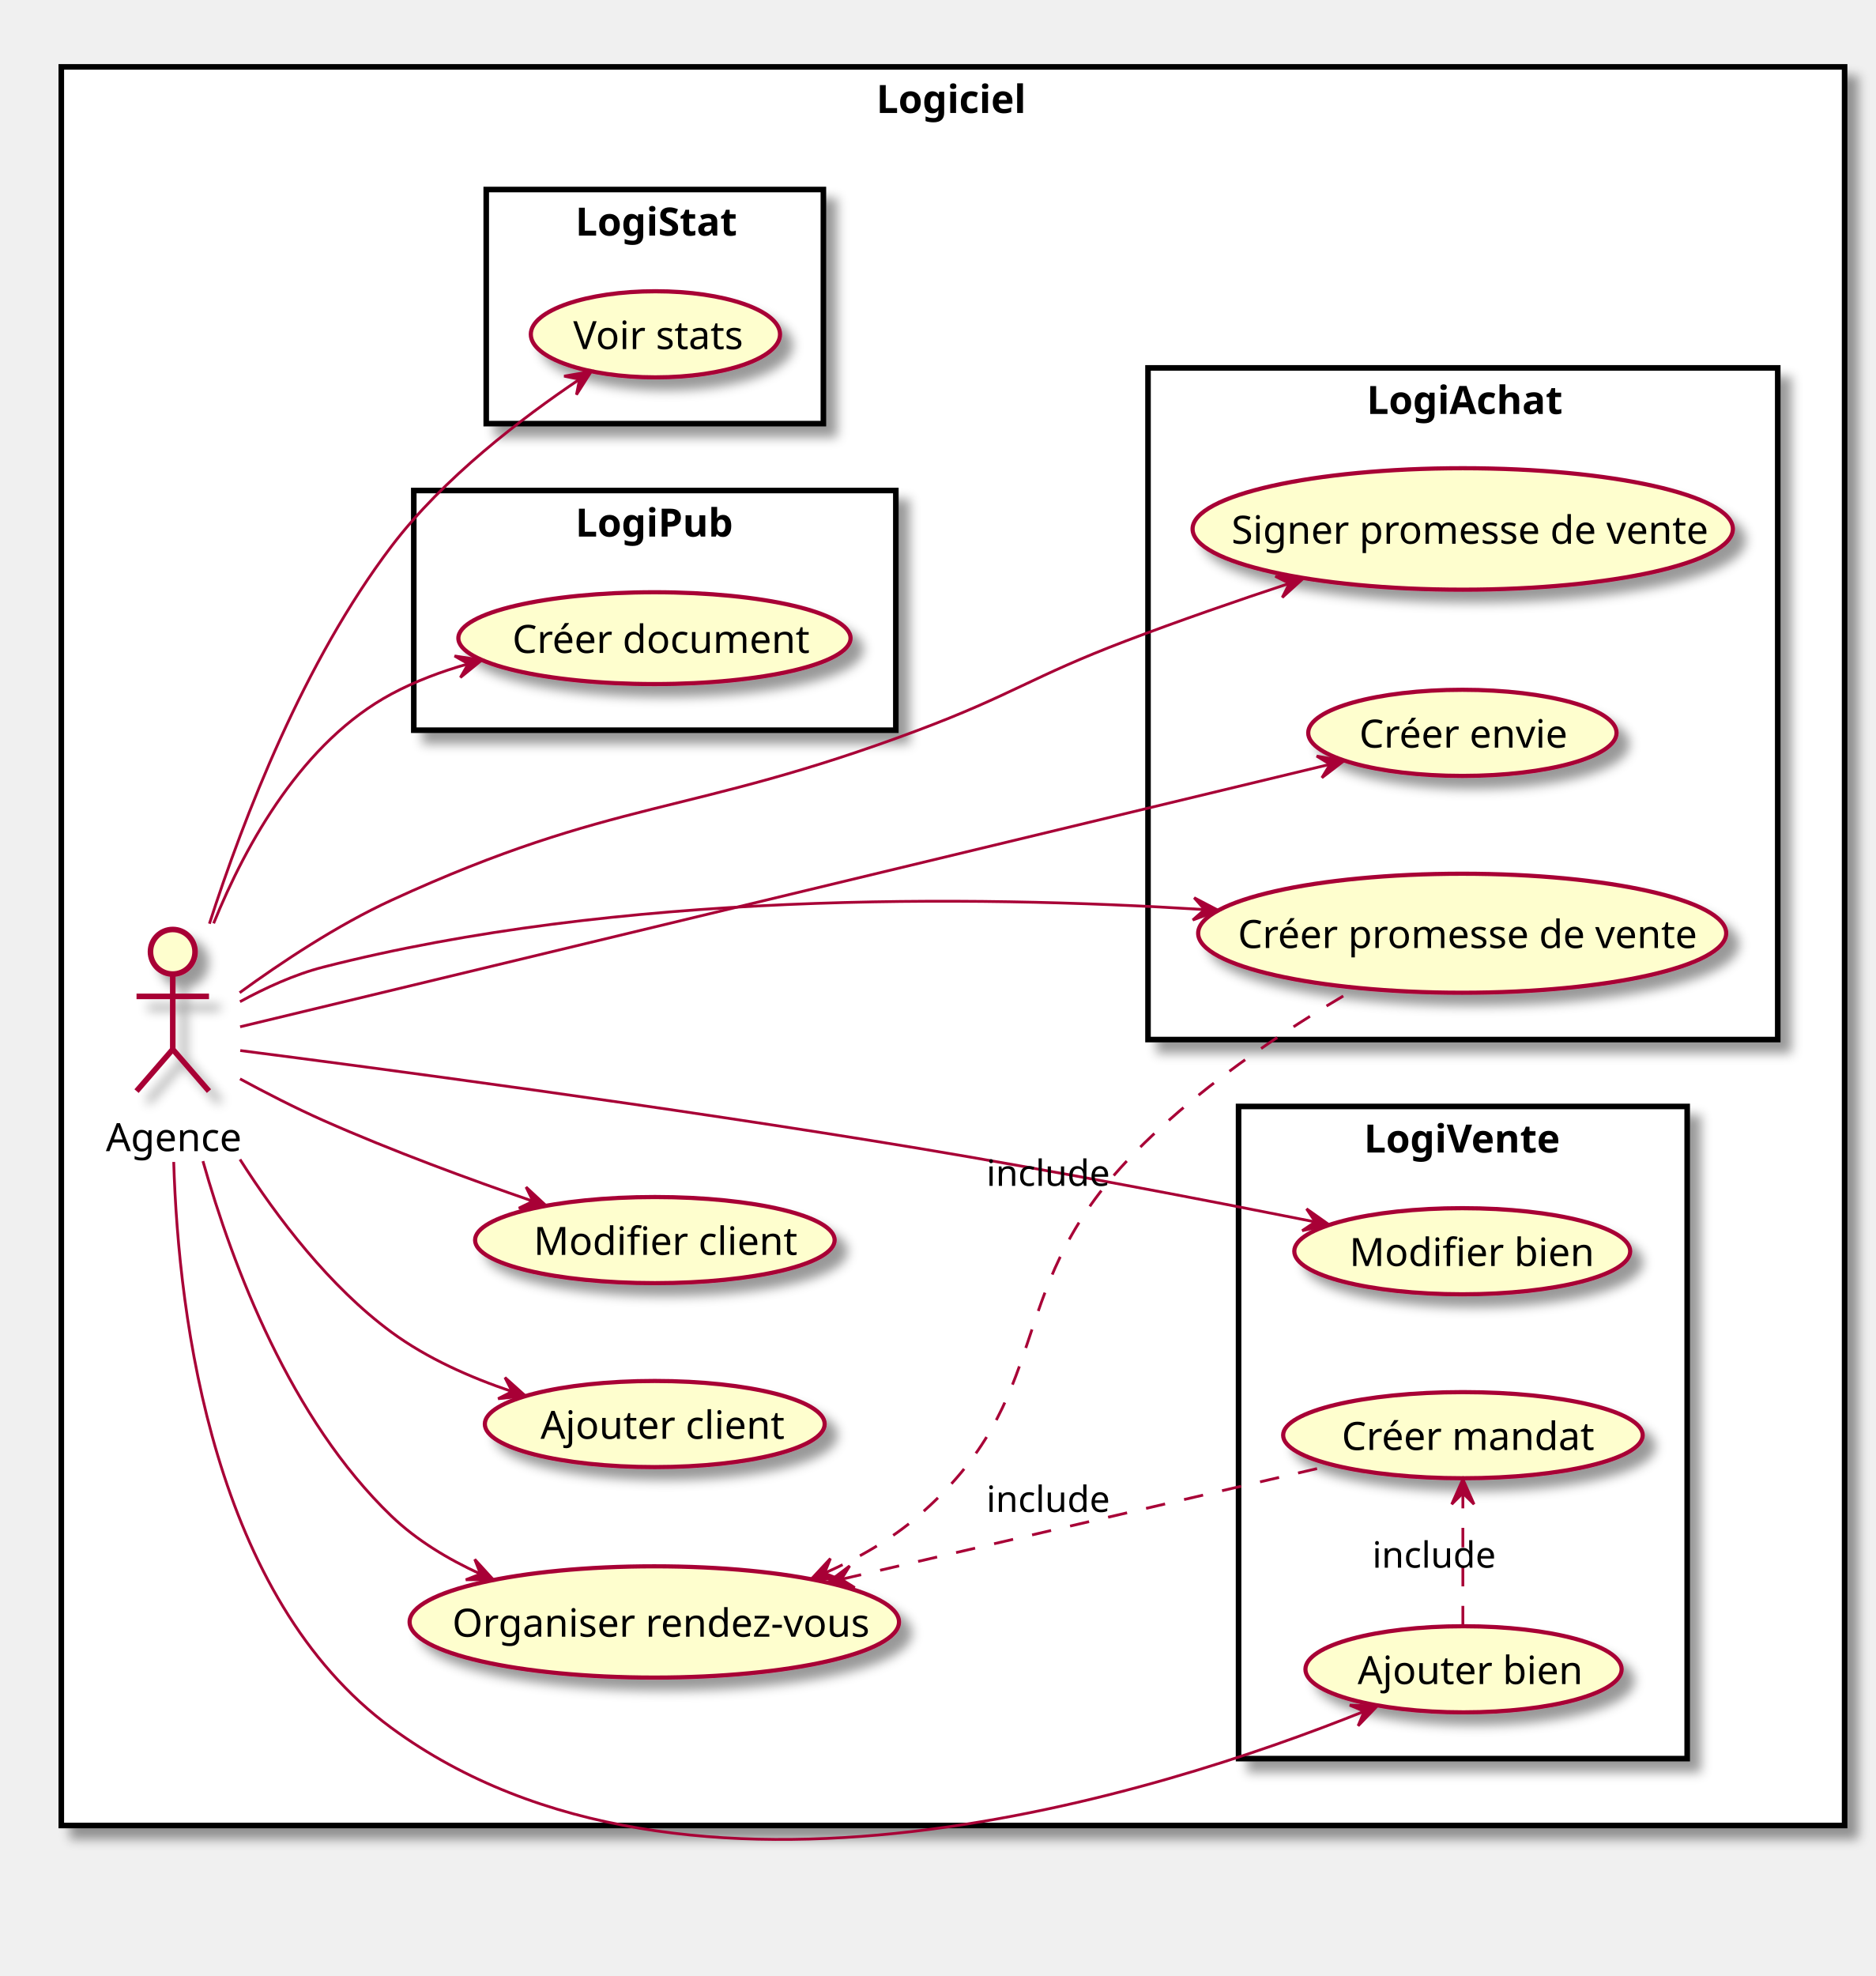
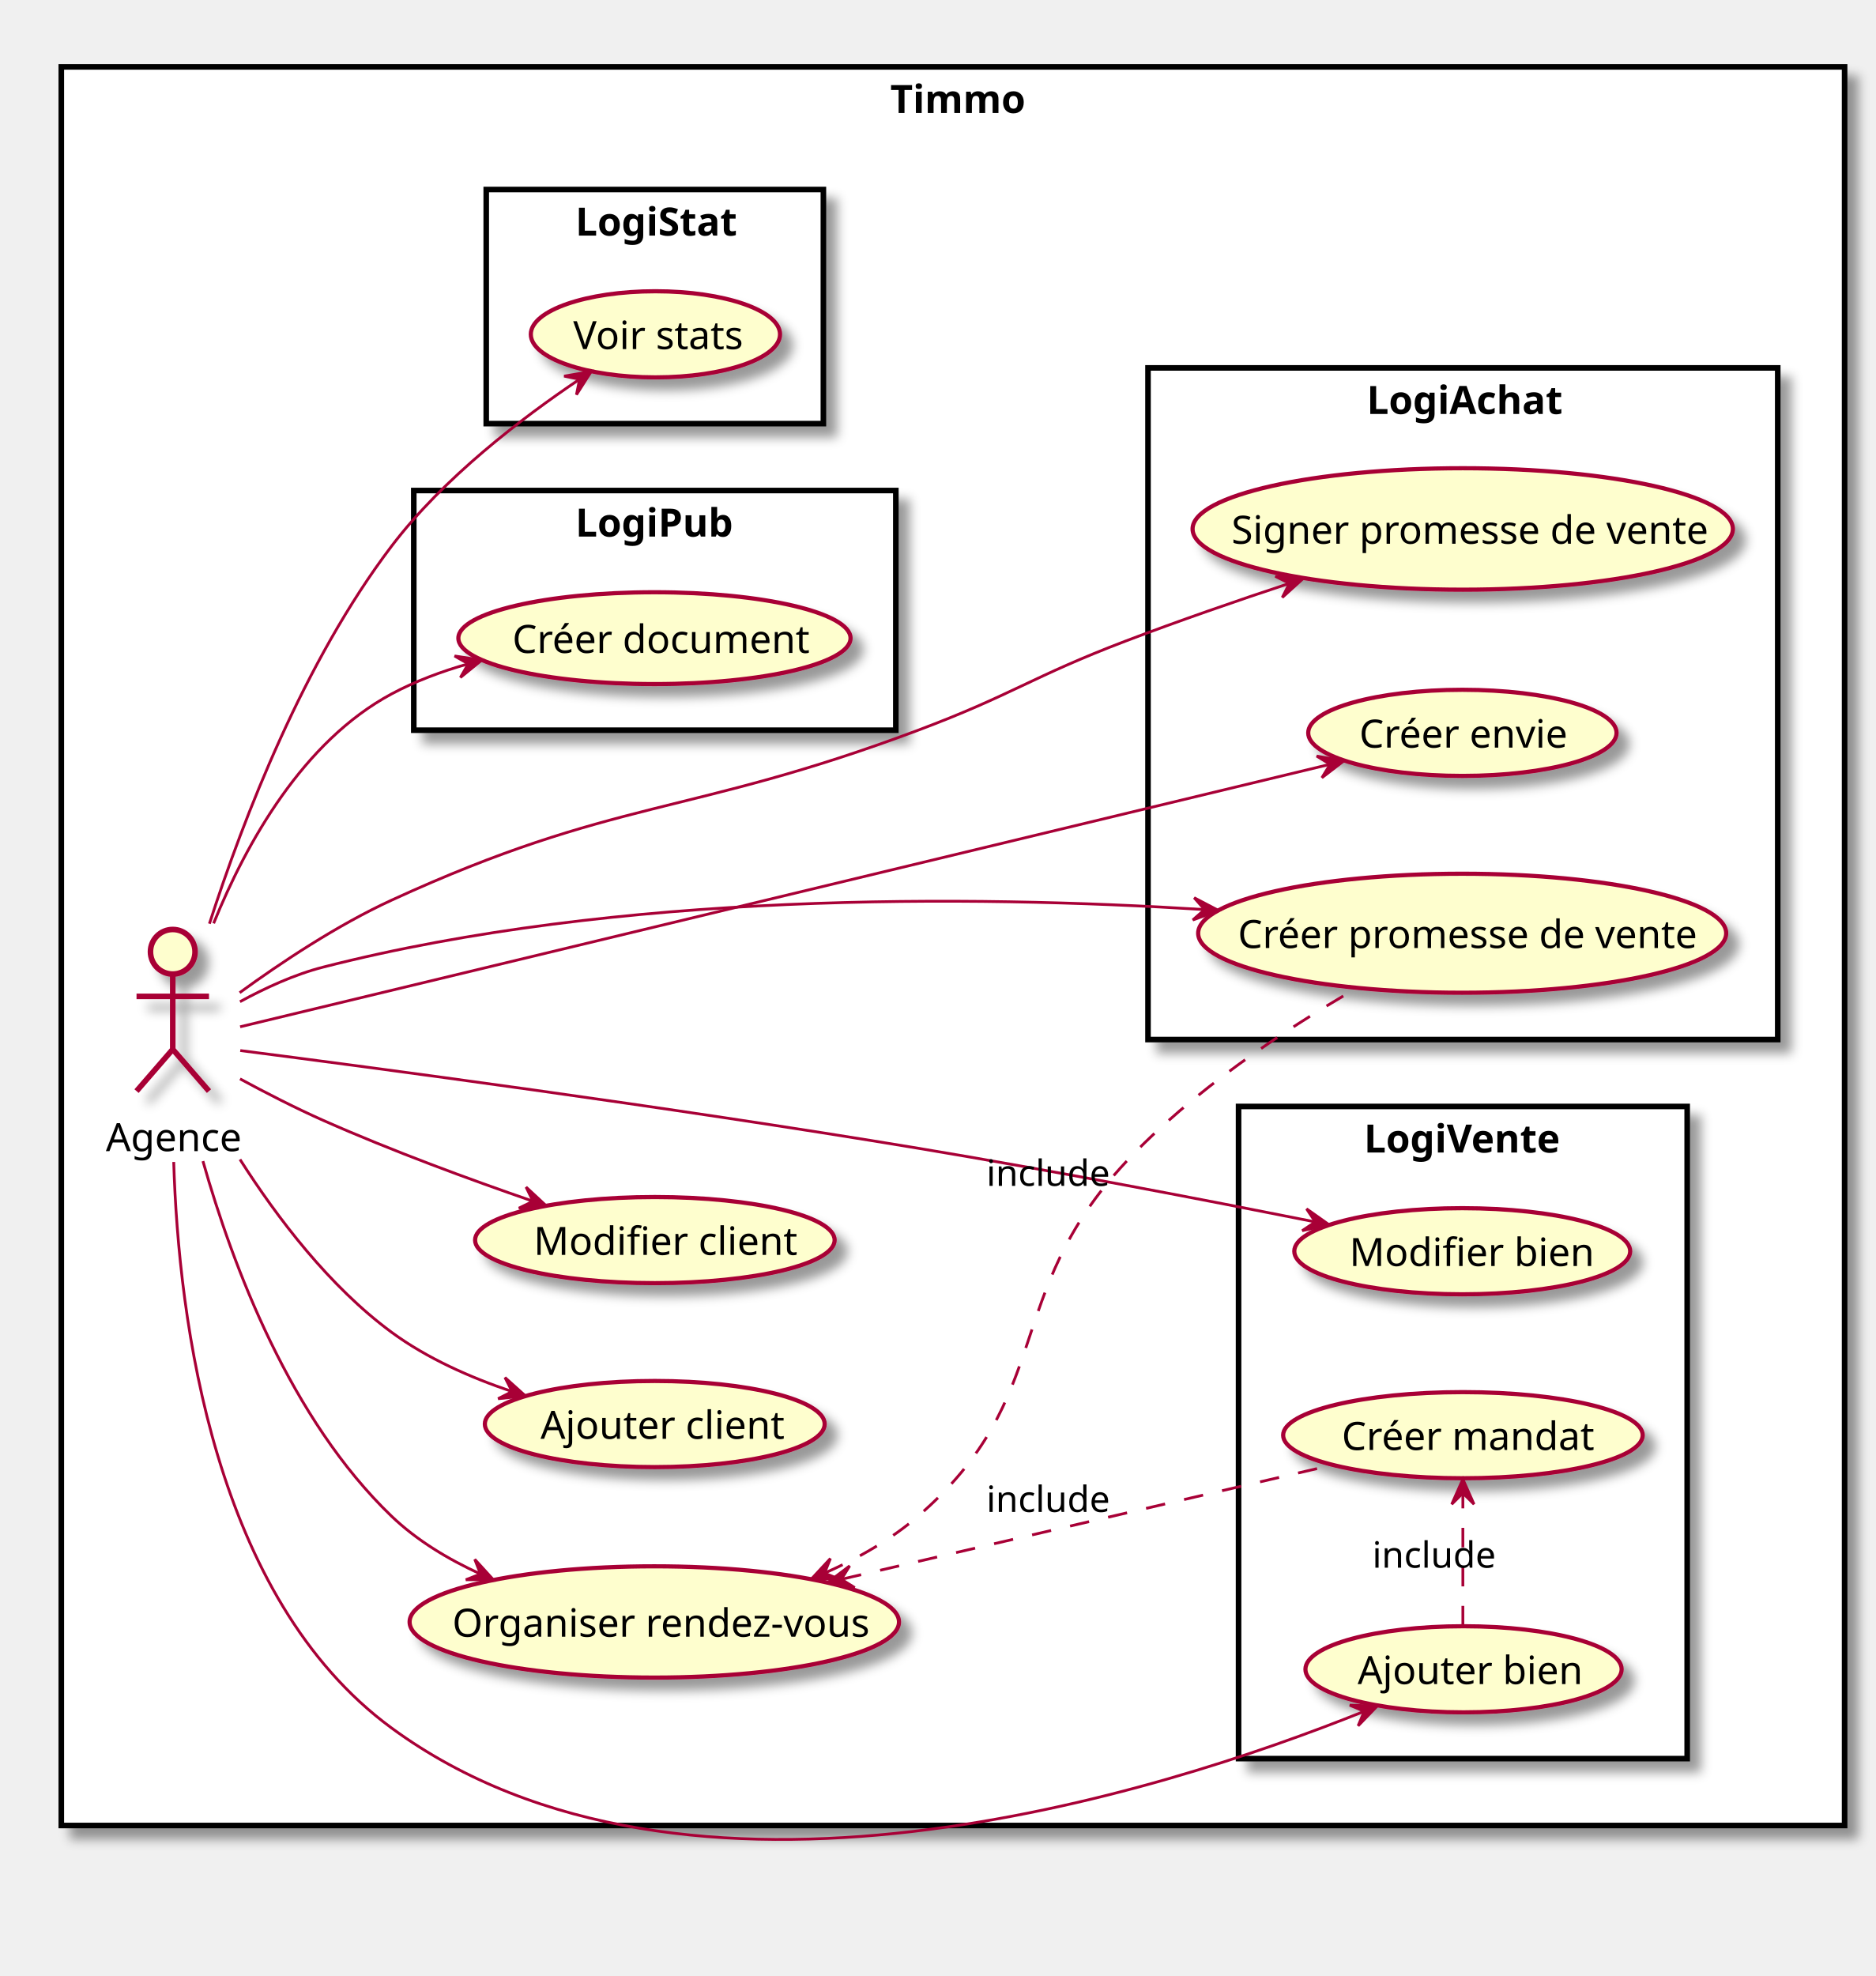
<svg xmlns="http://www.w3.org/2000/svg" contentScriptType="application/ecmascript" contentStyleType="text/css" height="709px" preserveAspectRatio="none" style="width:673px;height:709px;" version="1.1" viewBox="0 0 673 709" width="673px" zoomAndPan="magnify">
  <defs>
-     <filter height="300%" id="f1l2twnrxchgdv" width="300%" x="-1" y="-1">
+     <filter height="300%" id="f10dk95ozxve4j" width="300%" x="-1" y="-1">
      <feGaussianBlur result="blurOut" stdDeviation="2.0" />
      <feColorMatrix in="blurOut" result="blurOut2" type="matrix" values="0 0 0 0 0 0 0 0 0 0 0 0 0 0 0 0 0 0 .4 0" />
      <feOffset dx="4.0" dy="4.0" in="blurOut2" result="blurOut3" />
      <feBlend in="SourceGraphic" in2="blurOut3" mode="normal" />
    </filter>
  </defs>
  <g>
-     <rect fill="#FFFFFF" filter="url(#f1l2twnrxchgdv)" height="631" style="stroke: #000000; stroke-width: 2.0;" width="640" x="22" y="24" />
-     <text fill="#000000" font-family="sans-serif" font-size="14" font-weight="bold" lengthAdjust="spacingAndGlyphs" textLength="55" x="314.5" y="40.533">Logiciel</text>
-     <rect fill="#FFFFFF" filter="url(#f1l2twnrxchgdv)" height="234" style="stroke: #000000; stroke-width: 2.0;" width="161" x="444.5" y="397" />
+     <rect fill="#FFFFFF" filter="url(#f10dk95ozxve4j)" height="631" style="stroke: #000000; stroke-width: 2.0;" width="640" x="22" y="24" />
+     <text fill="#000000" font-family="sans-serif" font-size="14" font-weight="bold" lengthAdjust="spacingAndGlyphs" textLength="45" x="319.5" y="40.533">Timmo</text>
+     <rect fill="#FFFFFF" filter="url(#f10dk95ozxve4j)" height="234" style="stroke: #000000; stroke-width: 2.0;" width="161" x="444.5" y="397" />
    <text fill="#000000" font-family="sans-serif" font-size="14" font-weight="bold" lengthAdjust="spacingAndGlyphs" textLength="71" x="489.5" y="413.533">LogiVente</text>
-     <rect fill="#FFFFFF" filter="url(#f1l2twnrxchgdv)" height="241" style="stroke: #000000; stroke-width: 2.0;" width="226" x="412" y="132" />
+     <rect fill="#FFFFFF" filter="url(#f10dk95ozxve4j)" height="241" style="stroke: #000000; stroke-width: 2.0;" width="226" x="412" y="132" />
    <text fill="#000000" font-family="sans-serif" font-size="14" font-weight="bold" lengthAdjust="spacingAndGlyphs" textLength="69" x="490.5" y="148.533">LogiAchat</text>
-     <rect fill="#FFFFFF" filter="url(#f1l2twnrxchgdv)" height="86" style="stroke: #000000; stroke-width: 2.0;" width="173" x="148.5" y="176" />
+     <rect fill="#FFFFFF" filter="url(#f10dk95ozxve4j)" height="86" style="stroke: #000000; stroke-width: 2.0;" width="173" x="148.5" y="176" />
    <text fill="#000000" font-family="sans-serif" font-size="14" font-weight="bold" lengthAdjust="spacingAndGlyphs" textLength="57" x="206.5" y="192.533">LogiPub</text>
-     <rect fill="#FFFFFF" filter="url(#f1l2twnrxchgdv)" height="84" style="stroke: #000000; stroke-width: 2.0;" width="121" x="174.5" y="68" />
+     <rect fill="#FFFFFF" filter="url(#f10dk95ozxve4j)" height="84" style="stroke: #000000; stroke-width: 2.0;" width="121" x="174.5" y="68" />
    <text fill="#000000" font-family="sans-serif" font-size="14" font-weight="bold" lengthAdjust="spacingAndGlyphs" textLength="57" x="206.5" y="84.533">LogiStat</text>
-     <ellipse cx="234.819" cy="581.964" fill="#FEFECE" filter="url(#f1l2twnrxchgdv)" rx="87.819" ry="19.964" style="stroke: #A80036; stroke-width: 1.5;" />
+     <ellipse cx="234.819" cy="581.964" fill="#FEFECE" filter="url(#f10dk95ozxve4j)" rx="87.819" ry="19.964" style="stroke: #A80036; stroke-width: 1.5;" />
    <text fill="#000000" font-family="sans-serif" font-size="14" lengthAdjust="spacingAndGlyphs" textLength="145" x="162.319" y="587.269">Organiser rendez-vous</text>
-     <ellipse cx="62" cy="341.5" fill="#FEFECE" filter="url(#f1l2twnrxchgdv)" rx="8" ry="8" style="stroke: #A80036; stroke-width: 2.0;" />
-     <path d="M62,349.5 L62,376.5 M49,357.5 L75,357.5 M62,376.5 L49,391.5 M62,376.5 L75,391.5 " fill="#FEFECE" filter="url(#f1l2twnrxchgdv)" style="stroke: #A80036; stroke-width: 2.0;" />
+     <ellipse cx="62" cy="341.5" fill="#FEFECE" filter="url(#f10dk95ozxve4j)" rx="8" ry="8" style="stroke: #A80036; stroke-width: 2.0;" />
+     <path d="M62,349.5 L62,376.5 M49,357.5 L75,357.5 M62,376.5 L49,391.5 M62,376.5 L75,391.5 " fill="#FEFECE" filter="url(#f10dk95ozxve4j)" style="stroke: #A80036; stroke-width: 2.0;" />
    <text fill="#000000" font-family="sans-serif" font-size="14" lengthAdjust="spacingAndGlyphs" textLength="48" x="38" y="413.033">Agence</text>
-     <ellipse cx="234.983" cy="510.952" fill="#FEFECE" filter="url(#f1l2twnrxchgdv)" rx="60.983" ry="15.452" style="stroke: #A80036; stroke-width: 1.5;" />
+     <ellipse cx="234.983" cy="510.952" fill="#FEFECE" filter="url(#f10dk95ozxve4j)" rx="60.983" ry="15.452" style="stroke: #A80036; stroke-width: 1.5;" />
    <text fill="#000000" font-family="sans-serif" font-size="14" lengthAdjust="spacingAndGlyphs" textLength="82" x="193.983" y="516.256">Ajouter client</text>
-     <ellipse cx="235.018" cy="444.952" fill="#FEFECE" filter="url(#f1l2twnrxchgdv)" rx="64.518" ry="15.452" style="stroke: #A80036; stroke-width: 1.5;" />
+     <ellipse cx="235.018" cy="444.952" fill="#FEFECE" filter="url(#f10dk95ozxve4j)" rx="64.518" ry="15.452" style="stroke: #A80036; stroke-width: 1.5;" />
    <text fill="#000000" font-family="sans-serif" font-size="14" lengthAdjust="spacingAndGlyphs" textLength="87" x="191.518" y="450.256">Modifier client</text>
-     <ellipse cx="525.24" cy="598.952" fill="#FEFECE" filter="url(#f1l2twnrxchgdv)" rx="56.74" ry="15.452" style="stroke: #A80036; stroke-width: 1.5;" />
+     <ellipse cx="525.24" cy="598.952" fill="#FEFECE" filter="url(#f10dk95ozxve4j)" rx="56.74" ry="15.452" style="stroke: #A80036; stroke-width: 1.5;" />
    <text fill="#000000" font-family="sans-serif" font-size="14" lengthAdjust="spacingAndGlyphs" textLength="76" x="487.24" y="604.256">Ajouter bien</text>
-     <ellipse cx="525.018" cy="514.952" fill="#FEFECE" filter="url(#f1l2twnrxchgdv)" rx="64.518" ry="15.452" style="stroke: #A80036; stroke-width: 1.5;" />
+     <ellipse cx="525.018" cy="514.952" fill="#FEFECE" filter="url(#f10dk95ozxve4j)" rx="64.518" ry="15.452" style="stroke: #A80036; stroke-width: 1.5;" />
    <text fill="#000000" font-family="sans-serif" font-size="14" lengthAdjust="spacingAndGlyphs" textLength="87" x="481.518" y="520.256">Créer mandat</text>
-     <ellipse cx="524.776" cy="448.952" fill="#FEFECE" filter="url(#f1l2twnrxchgdv)" rx="60.276" ry="15.452" style="stroke: #A80036; stroke-width: 1.5;" />
+     <ellipse cx="524.776" cy="448.952" fill="#FEFECE" filter="url(#f10dk95ozxve4j)" rx="60.276" ry="15.452" style="stroke: #A80036; stroke-width: 1.5;" />
    <text fill="#000000" font-family="sans-serif" font-size="14" lengthAdjust="spacingAndGlyphs" textLength="81" x="484.276" y="454.256">Modifier bien</text>
-     <ellipse cx="524.751" cy="334.85" fill="#FEFECE" filter="url(#f1l2twnrxchgdv)" rx="94.751" ry="21.35" style="stroke: #A80036; stroke-width: 1.5;" />
+     <ellipse cx="524.751" cy="334.85" fill="#FEFECE" filter="url(#f10dk95ozxve4j)" rx="94.751" ry="21.35" style="stroke: #A80036; stroke-width: 1.5;" />
    <text fill="#000000" font-family="sans-serif" font-size="14" lengthAdjust="spacingAndGlyphs" textLength="161" x="444.251" y="340.155">Créer promesse de vente</text>
-     <ellipse cx="524.826" cy="262.952" fill="#FEFECE" filter="url(#f1l2twnrxchgdv)" rx="55.326" ry="15.452" style="stroke: #A80036; stroke-width: 1.5;" />
+     <ellipse cx="524.826" cy="262.952" fill="#FEFECE" filter="url(#f10dk95ozxve4j)" rx="55.326" ry="15.452" style="stroke: #A80036; stroke-width: 1.5;" />
    <text fill="#000000" font-family="sans-serif" font-size="14" lengthAdjust="spacingAndGlyphs" textLength="74" x="487.826" y="268.256">Créer envie</text>
-     <ellipse cx="524.952" cy="189.791" fill="#FEFECE" filter="url(#f1l2twnrxchgdv)" rx="96.953" ry="21.791" style="stroke: #A80036; stroke-width: 1.5;" />
+     <ellipse cx="524.952" cy="189.791" fill="#FEFECE" filter="url(#f10dk95ozxve4j)" rx="96.953" ry="21.791" style="stroke: #A80036; stroke-width: 1.5;" />
    <text fill="#000000" font-family="sans-serif" font-size="14" lengthAdjust="spacingAndGlyphs" textLength="166" x="441.952" y="195.095">Signer promesse de vente</text>
-     <ellipse cx="234.873" cy="228.975" fill="#FEFECE" filter="url(#f1l2twnrxchgdv)" rx="70.373" ry="16.474" style="stroke: #A80036; stroke-width: 1.5;" />
+     <ellipse cx="234.873" cy="228.975" fill="#FEFECE" filter="url(#f10dk95ozxve4j)" rx="70.373" ry="16.474" style="stroke: #A80036; stroke-width: 1.5;" />
    <text fill="#000000" font-family="sans-serif" font-size="14" lengthAdjust="spacingAndGlyphs" textLength="102" x="183.873" y="234.279">Créer document</text>
-     <ellipse cx="235.219" cy="119.952" fill="#FEFECE" filter="url(#f1l2twnrxchgdv)" rx="44.719" ry="15.452" style="stroke: #A80036; stroke-width: 1.5;" />
+     <ellipse cx="235.219" cy="119.952" fill="#FEFECE" filter="url(#f10dk95ozxve4j)" rx="44.719" ry="15.452" style="stroke: #A80036; stroke-width: 1.5;" />
    <text fill="#000000" font-family="sans-serif" font-size="14" lengthAdjust="spacingAndGlyphs" textLength="59" x="205.719" y="125.256">Voir stats</text>
    <path d="M86.126,416.004 C99.59,437.125 118.29,461.641 140.5,478 C153.202,487.355 168.791,494.241 183.573,499.227 " fill="none" id="Agence-Ajouter client" style="stroke: #A80036; stroke-width: 1.0;" />
    <polygon fill="#A80036" points="188.55,500.846,181.227,494.26,183.795,499.3,178.754,501.868,188.55,500.846" style="stroke: #A80036; stroke-width: 1.0;" />
    <path d="M86.142,387.106 C95.302,392.06 106.013,397.567 116,402 C140.466,412.86 168.604,423.193 191.265,431.007 " fill="none" id="Agence-Modifier client" style="stroke: #A80036; stroke-width: 1.0;" />
    <polygon fill="#A80036" points="196.014,432.635,188.797,425.933,191.284,431.014,186.203,433.5,196.014,432.635" style="stroke: #A80036; stroke-width: 1.0;" />
    <path d="M72.832,416.621 C83.593,454.573 104.333,509.311 140.5,544 C149.543,552.673 160.829,559.466 172.4,564.752 " fill="none" id="Agence-Organiser rendez-vous" style="stroke: #A80036; stroke-width: 1.0;" />
    <polygon fill="#A80036" points="177.018,566.778,170.383,559.499,172.439,564.769,167.169,566.825,177.018,566.778" style="stroke: #A80036; stroke-width: 1.0;" />
    <path d="M525,583.2 C525,569.825 525,550.547 525,535.897 " fill="none" id="Ajouter bien-Créer mandat" style="stroke: #A80036; stroke-width: 1.0; stroke-dasharray: 7.0,7.0;" />
    <polygon fill="#A80036" points="525,530.729,521,539.729,525,535.729,529,539.729,525,530.729" style="stroke: #A80036; stroke-width: 1.0;" />
    <text fill="#000000" font-family="sans-serif" font-size="13" lengthAdjust="spacingAndGlyphs" textLength="41" x="492.5" y="562.495">include</text>
    <path d="M86.226,376.943 C132.582,382.899 239.831,397.086 329.5,412 C377.851,420.042 432.685,430.605 471.778,438.385 " fill="none" id="Agence-Modifier bien" style="stroke: #A80036; stroke-width: 1.0;" />
    <polygon fill="#A80036" points="476.946,439.416,468.903,433.732,472.043,438.437,467.337,441.577,476.946,439.416" style="stroke: #A80036; stroke-width: 1.0;" />
    <path d="M62.342,416.915 C64.079,474.035 76.77,573.26 140.5,620 C246.436,697.695 416.462,643.361 489.182,614.202 " fill="none" id="Agence-Ajouter bien" style="stroke: #A80036; stroke-width: 1.0;" />
    <polygon fill="#A80036" points="494.248,612.148,484.404,611.822,489.614,614.027,487.41,619.236,494.248,612.148" style="stroke: #A80036; stroke-width: 1.0;" />
    <path d="M302.223,566.594 C356.076,554.066 430.664,536.714 478.127,525.672 " fill="none" id="Organiser rendez-vous-Créer mandat" style="stroke: #A80036; stroke-width: 1.0; stroke-dasharray: 7.0,7.0;" />
    <polygon fill="#A80036" points="297.077,567.791,306.749,569.647,301.947,566.658,304.936,561.855,297.077,567.791" style="stroke: #A80036; stroke-width: 1.0;" />
    <text fill="#000000" font-family="sans-serif" font-size="13" lengthAdjust="spacingAndGlyphs" textLength="41" x="354" y="542.495">include</text>
    <path d="M86.122,359.418 C95.103,354.52 105.695,349.634 116,347 C221.916,319.923 348.342,321.123 432.096,326.351 " fill="none" id="Agence-Créer promesse de vente" style="stroke: #A80036; stroke-width: 1.0;" />
    <polygon fill="#A80036" points="437.3,326.685,428.574,322.117,432.31,326.365,428.062,330.101,437.3,326.685" style="stroke: #A80036; stroke-width: 1.0;" />
    <path d="M86.177,368.419 C158.285,351.057 379.651,297.756 477.11,274.29 " fill="none" id="Agence-Créer envie" style="stroke: #A80036; stroke-width: 1.0;" />
    <polygon fill="#A80036" points="482.22,273.06,472.534,271.277,477.359,274.23,474.406,279.055,482.22,273.06" style="stroke: #A80036; stroke-width: 1.0;" />
    <path d="M296.064,564.395 C307.978,559.104 319.79,552.4 329.5,544 C378.992,501.188 359.349,464.84 404,417 C427.845,391.452 461.013,369.546 486.437,354.82 " fill="none" id="Organiser rendez-vous-Créer promesse de vente" style="stroke: #A80036; stroke-width: 1.0; stroke-dasharray: 7.0,7.0;" />
    <polygon fill="#A80036" points="291.318,566.429,301.166,566.56,295.914,564.459,298.014,559.207,291.318,566.429" style="stroke: #A80036; stroke-width: 1.0;" />
    <text fill="#000000" font-family="sans-serif" font-size="13" lengthAdjust="spacingAndGlyphs" textLength="41" x="354" y="425.495">include</text>
    <path d="M86,356.189 C100.877,345.362 121.035,331.946 140.5,323 C220.702,286.141 246.859,293.007 329.5,262 C363.24,249.341 370.321,242.82 404,230 C422.92,222.798 443.775,215.596 462.718,209.327 " fill="none" id="Agence-Signer promesse de vente" style="stroke: #A80036; stroke-width: 1.0;" />
    <polygon fill="#A80036" points="467.49,207.755,457.69,206.772,462.741,209.319,460.193,214.37,467.49,207.755" style="stroke: #A80036; stroke-width: 1.0;" />
    <path d="M76.666,331.302 C88.494,302.226 108.783,266.036 140.5,249 C148.968,244.452 158.389,240.937 167.899,238.223 " fill="none" id="Agence-Créer document" style="stroke: #A80036; stroke-width: 1.0;" />
    <polygon fill="#A80036" points="172.875,236.874,163.142,235.366,168.049,238.181,165.234,243.088,172.875,236.874" style="stroke: #A80036; stroke-width: 1.0;" />
    <path d="M75.156,331.432 C87.441,293.355 109.11,237.338 140.5,196 C159.161,171.425 187.36,149.938 207.909,136.139 " fill="none" id="Agence-Voir stats" style="stroke: #A80036; stroke-width: 1.0;" />
    <polygon fill="#A80036" points="212.172,133.313,202.461,134.952,208.005,136.076,206.881,141.62,212.172,133.313" style="stroke: #A80036; stroke-width: 1.0;" />
  </g>
</svg>
